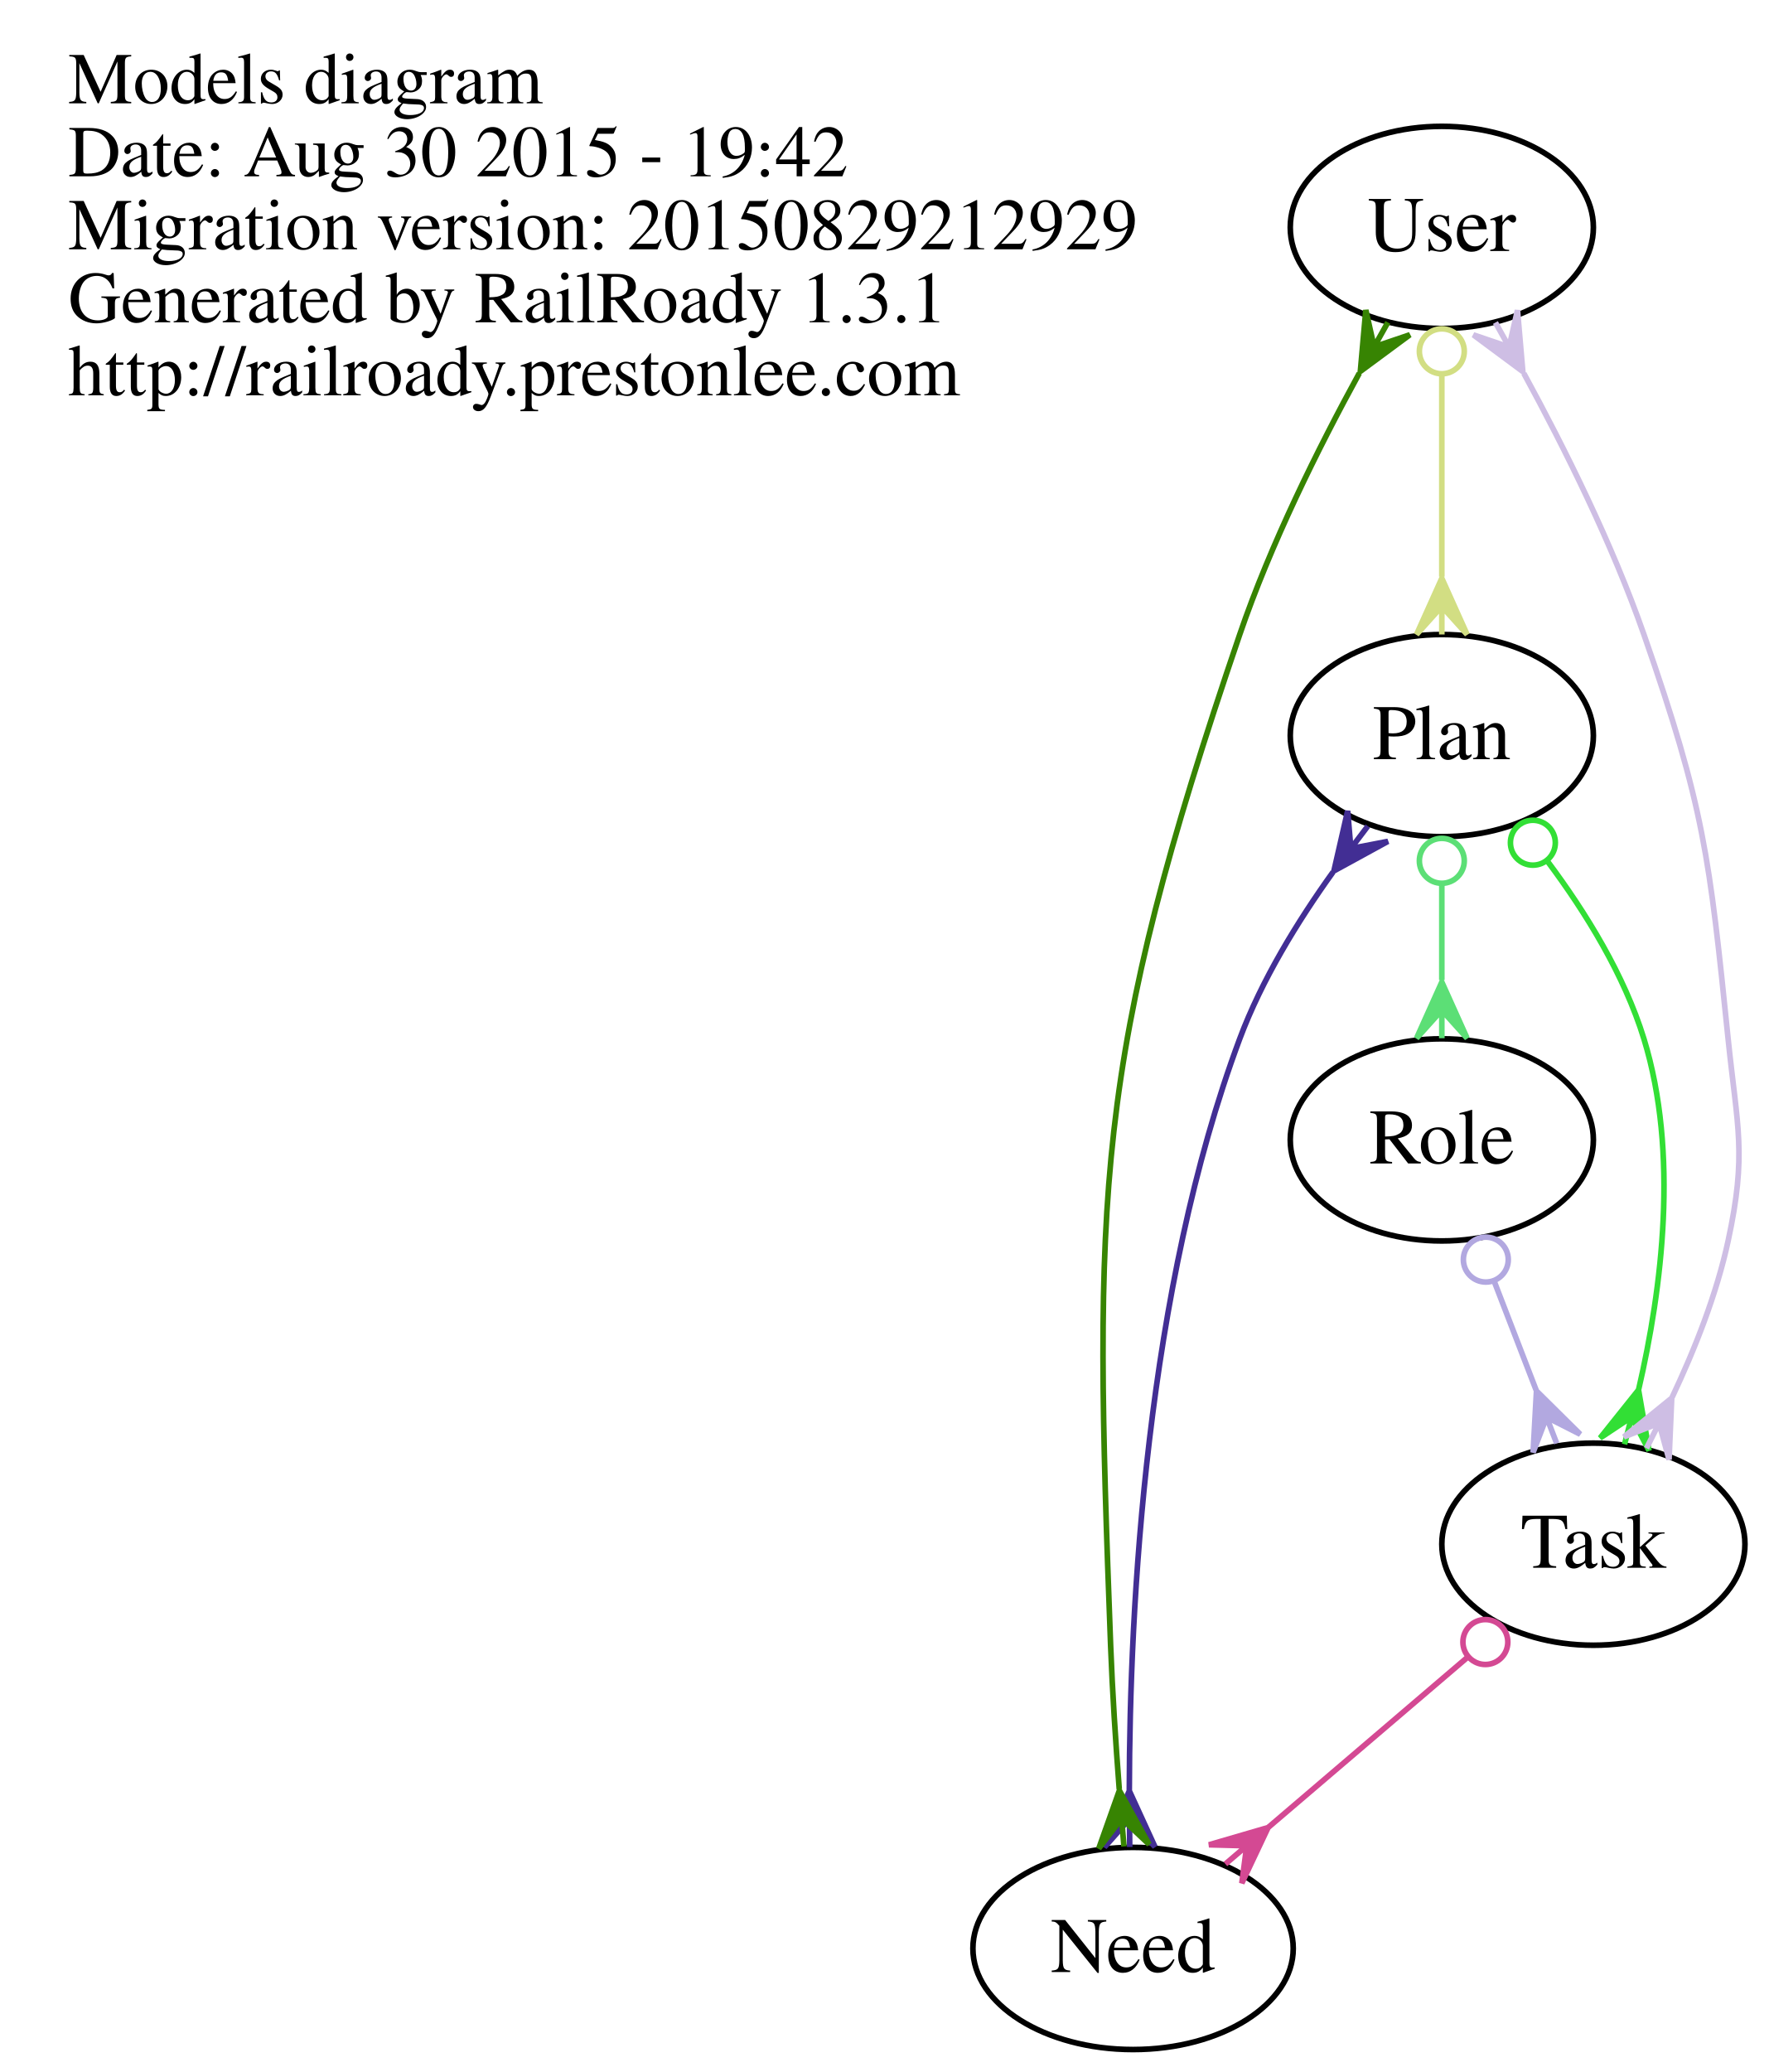
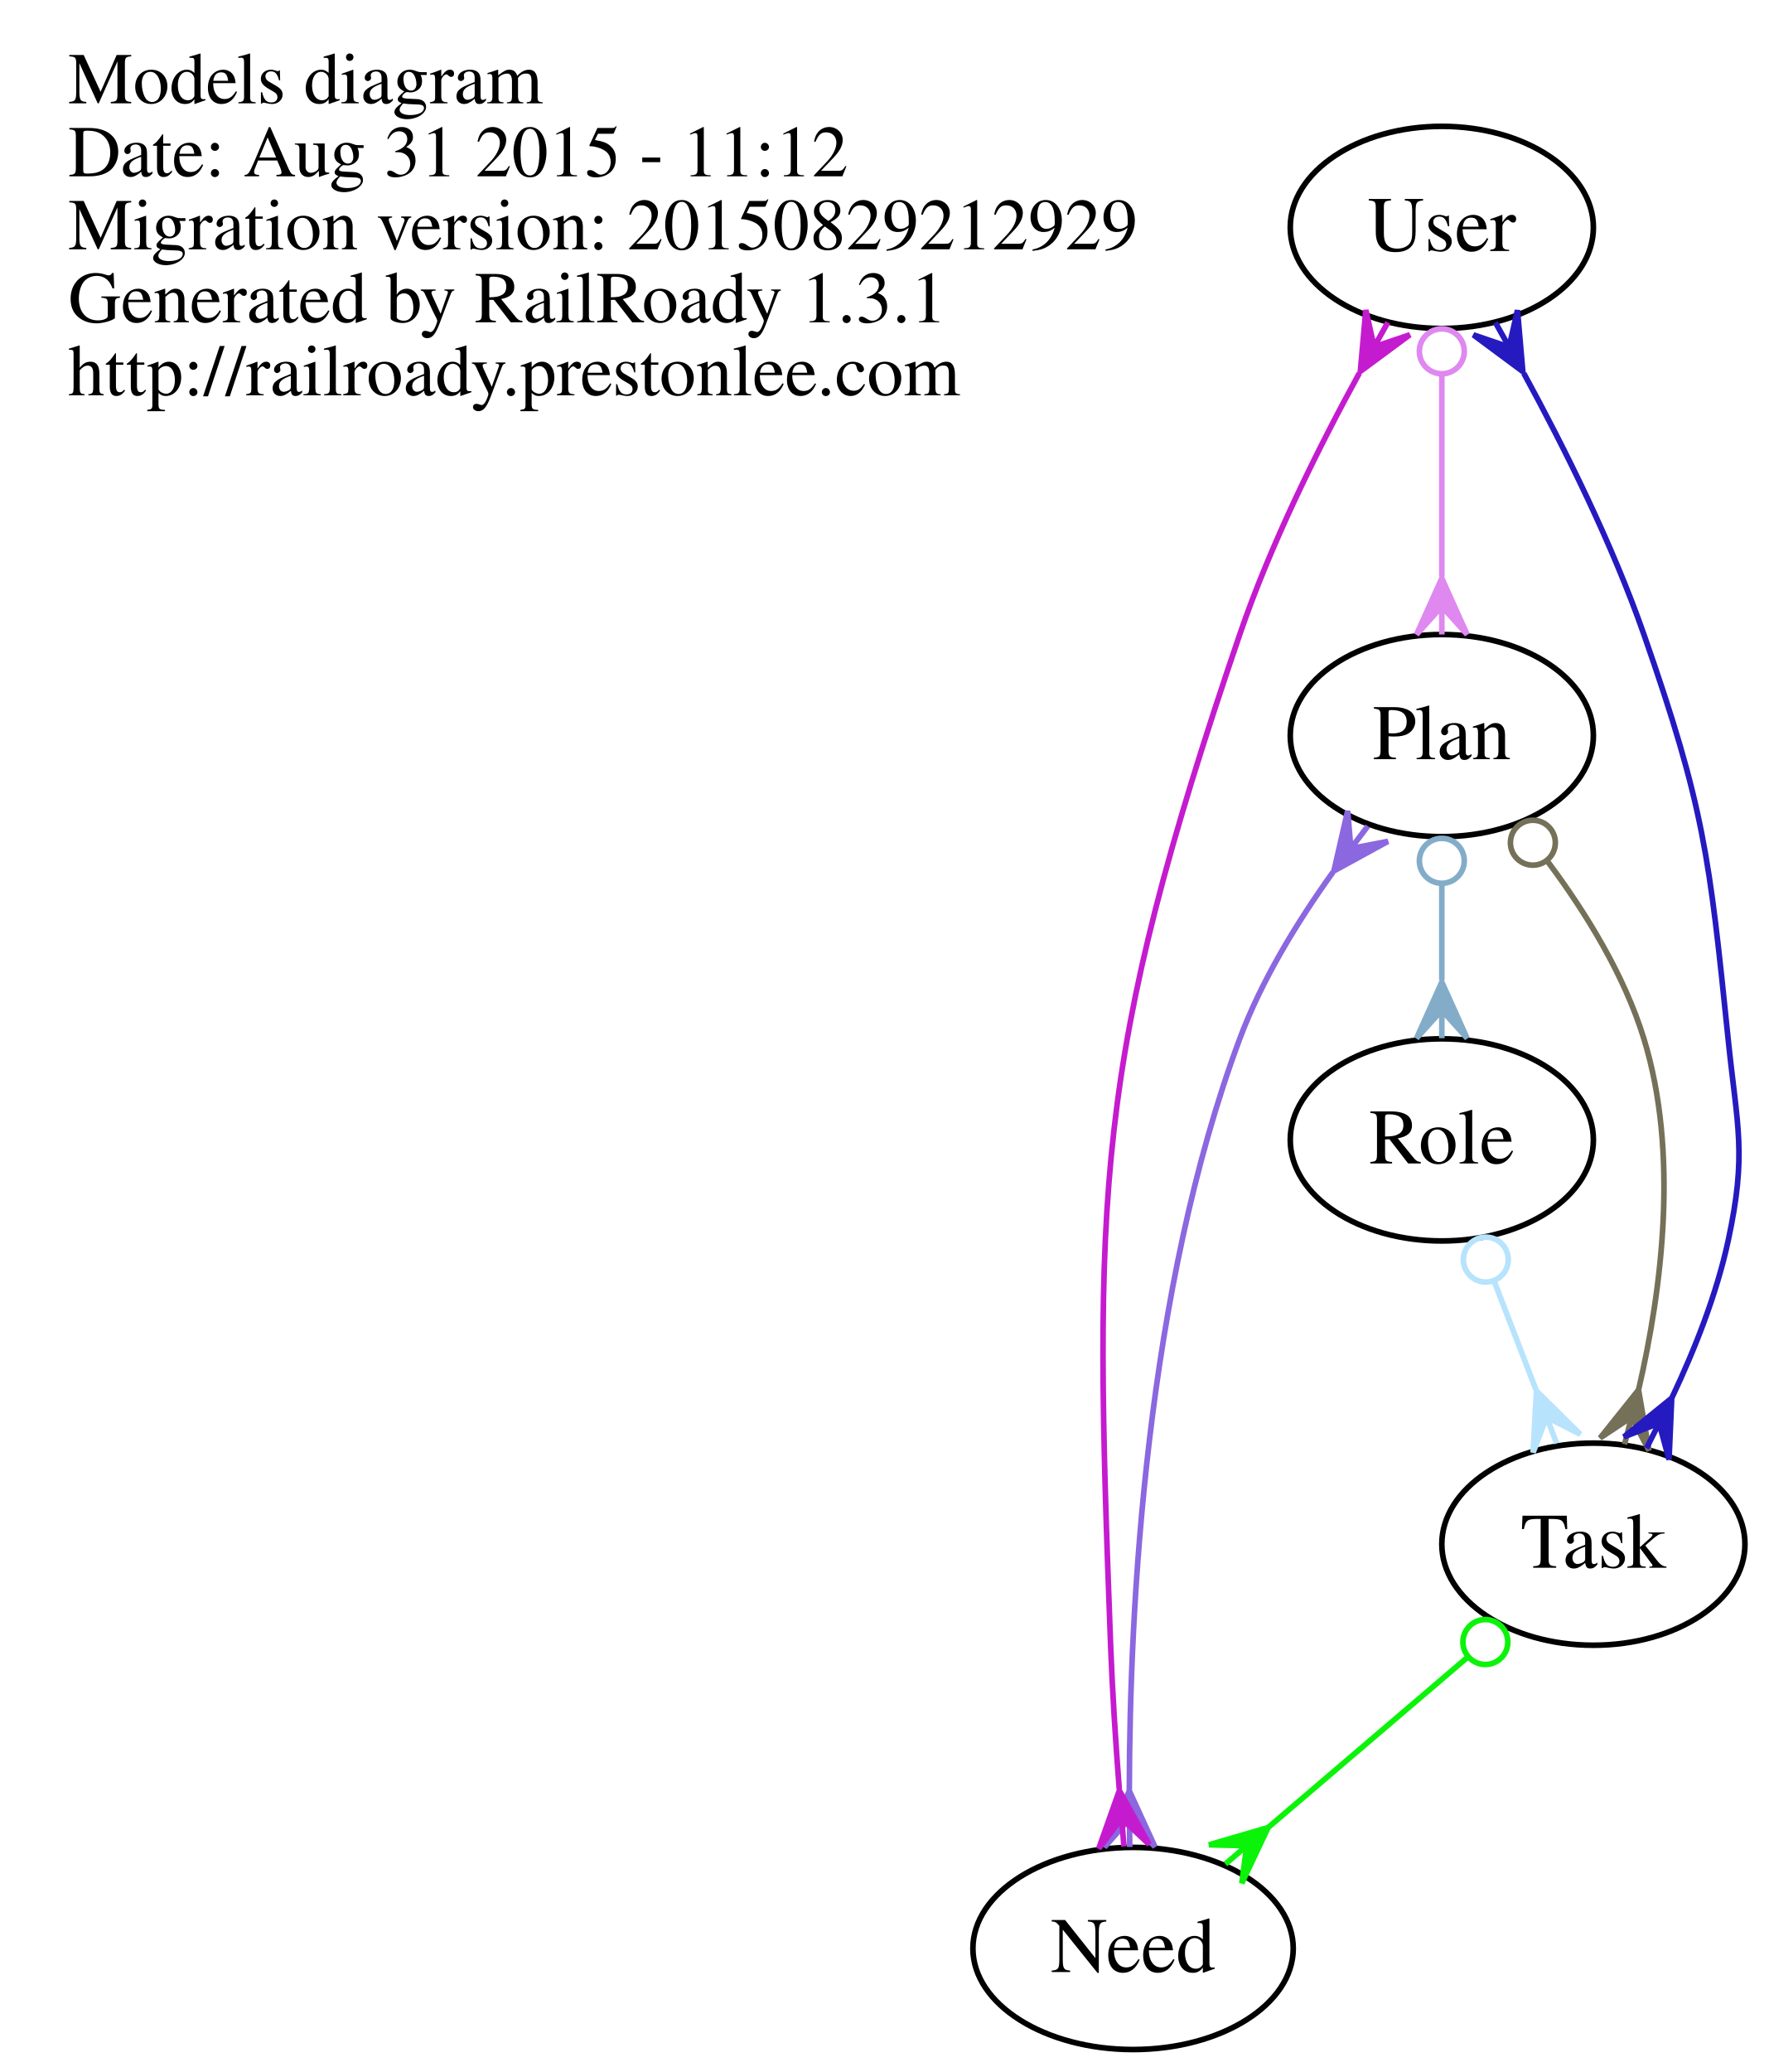
<svg xmlns="http://www.w3.org/2000/svg" width="315pt" height="369pt" viewBox="0.00 0.00 314.69 369.00">
  <g id="graph0" class="graph" transform="scale(1 1) rotate(0) translate(4 365)">
    <polygon fill="none" stroke="none" points="-4,4 -4,-365 310.688,-365 310.688,4 -4,4" />
    <g id="node1" class="node">
      <text text-anchor="start" x="8" y="-346.6" font-family="Times,serif" font-size="13.00">Models diagram</text>
-       <text text-anchor="start" x="8" y="-333.6" font-family="Times,serif" font-size="13.00">Date: Aug 30 2015 - 19:42</text>
+       <text text-anchor="start" x="8" y="-333.6" font-family="Times,serif" font-size="13.00">Date: Aug 31 2015 - 11:12</text>
      <text text-anchor="start" x="8" y="-320.6" font-family="Times,serif" font-size="13.00">Migration version: 20150829212929</text>
      <text text-anchor="start" x="8" y="-307.6" font-family="Times,serif" font-size="13.00">Generated by RailRoady 1.3.1</text>
      <text text-anchor="start" x="8" y="-294.6" font-family="Times,serif" font-size="13.00">http://railroady.prestonlee.com</text>
    </g>
    <g id="node2" class="node">
      <ellipse fill="none" stroke="black" cx="197.688" cy="-18" rx="28.532" ry="18" />
      <text text-anchor="middle" x="197.688" y="-13.8" font-family="Times,serif" font-size="14.00">Need</text>
    </g>
    <g id="node3" class="node">
      <ellipse fill="none" stroke="black" cx="252.688" cy="-234" rx="27" ry="18" />
      <text text-anchor="middle" x="252.688" y="-229.8" font-family="Times,serif" font-size="14.00">Plan</text>
    </g>
    <g id="edge3" class="edge">
-       <path fill="none" stroke="#422e94" d="M233.301,-209.685C226.983,-200.892 220.595,-190.474 216.688,-180 199.983,-135.222 197.08,-79.012 197.018,-46.236" />
-       <polygon fill="#422e94" stroke="#422e94" points="233.467,-209.903 235.914,-220.593 236.484,-213.89 239.502,-217.877 239.502,-217.877 239.502,-217.877 236.484,-213.89 243.09,-215.161 233.467,-209.903 233.467,-209.903" />
-       <polygon fill="#422e94" stroke="#422e94" points="197.019,-46.07 201.59,-36.102 197.055,-41.07 197.09,-36.07 197.09,-36.07 197.09,-36.07 197.055,-41.07 192.59,-36.038 197.019,-46.07 197.019,-46.07" />
+       <path fill="none" stroke="#8b67e0" d="M233.301,-209.685C226.983,-200.892 220.595,-190.474 216.688,-180 199.983,-135.222 197.08,-79.012 197.018,-46.236" />
+       <polygon fill="#8b67e0" stroke="#8b67e0" points="233.467,-209.903 235.914,-220.593 236.484,-213.89 239.502,-217.877 239.502,-217.877 239.502,-217.877 236.484,-213.89 243.09,-215.161 233.467,-209.903 233.467,-209.903" />
+       <polygon fill="#8b67e0" stroke="#8b67e0" points="197.019,-46.07 201.59,-36.102 197.055,-41.07 197.09,-36.07 197.09,-36.07 197.09,-36.07 197.055,-41.07 192.59,-36.038 197.019,-46.07 197.019,-46.07" />
    </g>
    <g id="node4" class="node">
      <ellipse fill="none" stroke="black" cx="252.688" cy="-162" rx="27" ry="18" />
      <text text-anchor="middle" x="252.688" y="-157.8" font-family="Times,serif" font-size="14.00">Role</text>
    </g>
    <g id="edge2" class="edge">
-       <path fill="none" stroke="#5cdf76" d="M252.688,-207.64C252.688,-202.063 252.688,-196.132 252.688,-190.476" />
-       <ellipse fill="none" stroke="#5cdf76" cx="252.688" cy="-211.697" rx="4" ry="4" />
-       <polygon fill="#5cdf76" stroke="#5cdf76" points="252.688,-190.104 257.188,-180.104 252.688,-185.104 252.688,-180.104 252.688,-180.104 252.688,-180.104 252.688,-185.104 248.188,-180.104 252.688,-190.104 252.688,-190.104" />
+       <path fill="none" stroke="#83acc9" d="M252.688,-207.64C252.688,-202.063 252.688,-196.132 252.688,-190.476" />
+       <ellipse fill="none" stroke="#83acc9" cx="252.688" cy="-211.697" rx="4" ry="4" />
+       <polygon fill="#83acc9" stroke="#83acc9" points="252.688,-190.104 257.188,-180.104 252.688,-185.104 252.688,-180.104 252.688,-180.104 252.688,-180.104 252.688,-185.104 248.188,-180.104 252.688,-190.104 252.688,-190.104" />
    </g>
    <g id="node5" class="node">
      <ellipse fill="none" stroke="black" cx="279.688" cy="-90" rx="27" ry="18" />
      <text text-anchor="middle" x="279.688" y="-85.8" font-family="Times,serif" font-size="14.00">Task</text>
    </g>
    <g id="edge1" class="edge">
-       <path fill="none" stroke="#32df35" d="M271.564,-211.543C278.354,-202.456 285.197,-191.353 288.688,-180 294.946,-159.65 291.92,-135.572 287.759,-117.595" />
-       <ellipse fill="none" stroke="#32df35" cx="268.909" cy="-214.923" rx="4" ry="4" />
-       <polygon fill="#32df35" stroke="#32df35" points="287.729,-117.475 289.598,-106.669 286.484,-112.632 285.24,-107.789 285.24,-107.789 285.24,-107.789 286.484,-112.632 280.881,-108.909 287.729,-117.475 287.729,-117.475" />
+       <path fill="none" stroke="#757058" d="M271.564,-211.543C278.354,-202.456 285.197,-191.353 288.688,-180 294.946,-159.65 291.92,-135.572 287.759,-117.595" />
+       <ellipse fill="none" stroke="#757058" cx="268.909" cy="-214.923" rx="4" ry="4" />
+       <polygon fill="#757058" stroke="#757058" points="287.729,-117.475 289.598,-106.669 286.484,-112.632 285.24,-107.789 285.24,-107.789 285.24,-107.789 286.484,-112.632 280.881,-108.909 287.729,-117.475 287.729,-117.475" />
    </g>
    <g id="edge4" class="edge">
-       <path fill="none" stroke="#b2a8e0" d="M262.031,-136.778C264.435,-130.544 267.035,-123.805 269.48,-117.463" />
-       <ellipse fill="none" stroke="#b2a8e0" cx="260.526" cy="-140.679" rx="4" ry="4" />
-       <polygon fill="#b2a8e0" stroke="#b2a8e0" points="269.549,-117.286 277.346,-109.576 271.348,-112.621 273.147,-107.956 273.147,-107.956 273.147,-107.956 271.348,-112.621 268.949,-106.337 269.549,-117.286 269.549,-117.286" />
+       <path fill="none" stroke="#b7e3fd" d="M262.031,-136.778C264.435,-130.544 267.035,-123.805 269.48,-117.463" />
+       <ellipse fill="none" stroke="#b7e3fd" cx="260.526" cy="-140.679" rx="4" ry="4" />
+       <polygon fill="#b7e3fd" stroke="#b7e3fd" points="269.549,-117.286 277.346,-109.576 271.348,-112.621 273.147,-107.956 273.147,-107.956 273.147,-107.956 271.348,-112.621 268.949,-106.337 269.549,-117.286 269.549,-117.286" />
    </g>
    <g id="edge5" class="edge">
-       <path fill="none" stroke="#d44993" d="M257.116,-69.731C246.163,-60.382 232.995,-49.141 221.841,-39.619" />
-       <ellipse fill="none" stroke="#d44993" cx="260.445" cy="-72.573" rx="4" ry="4" />
-       <polygon fill="#d44993" stroke="#d44993" points="221.741,-39.533 217.057,-29.618 217.938,-36.287 214.135,-33.041 214.135,-33.041 214.135,-33.041 217.938,-36.287 211.214,-36.463 221.741,-39.533 221.741,-39.533" />
+       <path fill="none" stroke="#0cf30a" d="M257.116,-69.731C246.163,-60.382 232.995,-49.141 221.841,-39.619" />
+       <ellipse fill="none" stroke="#0cf30a" cx="260.445" cy="-72.573" rx="4" ry="4" />
+       <polygon fill="#0cf30a" stroke="#0cf30a" points="221.741,-39.533 217.057,-29.618 217.938,-36.287 214.135,-33.041 214.135,-33.041 214.135,-33.041 217.938,-36.287 211.214,-36.463 221.741,-39.533 221.741,-39.533" />
    </g>
    <g id="node6" class="node">
      <ellipse fill="none" stroke="black" cx="252.688" cy="-324.5" rx="27" ry="18" />
      <text text-anchor="middle" x="252.688" y="-320.3" font-family="Times,serif" font-size="14.00">User</text>
    </g>
    <g id="edge8" class="edge">
-       <path fill="none" stroke="#378402" d="M237.985,-298.529C230.646,-285.122 222.184,-268.086 216.688,-252 190.611,-175.682 190.651,-152.593 193.688,-72 194.002,-63.665 194.593,-54.608 195.226,-46.379" />
-       <polygon fill="#378402" stroke="#378402" points="238.175,-298.866 239.149,-309.788 240.624,-303.225 243.073,-307.584 243.073,-307.584 243.073,-307.584 240.624,-303.225 246.996,-305.38 238.175,-298.866 238.175,-298.866" />
-       <polygon fill="#378402" stroke="#378402" points="195.246,-46.134 200.548,-36.535 195.654,-41.151 196.063,-36.167 196.063,-36.167 196.063,-36.167 195.654,-41.151 191.578,-35.8 195.246,-46.134 195.246,-46.134" />
+       <path fill="none" stroke="#c51bcf" d="M237.985,-298.529C230.646,-285.122 222.184,-268.086 216.688,-252 190.611,-175.682 190.651,-152.593 193.688,-72 194.002,-63.665 194.593,-54.608 195.226,-46.379" />
+       <polygon fill="#c51bcf" stroke="#c51bcf" points="238.175,-298.866 239.149,-309.788 240.624,-303.225 243.073,-307.584 243.073,-307.584 243.073,-307.584 240.624,-303.225 246.996,-305.38 238.175,-298.866 238.175,-298.866" />
+       <polygon fill="#c51bcf" stroke="#c51bcf" points="195.246,-46.134 200.548,-36.535 195.654,-41.151 196.063,-36.167 196.063,-36.167 196.063,-36.167 195.654,-41.151 191.578,-35.8 195.246,-46.134 195.246,-46.134" />
    </g>
    <g id="edge6" class="edge">
-       <path fill="none" stroke="#d2de83" d="M252.688,-298.189C252.688,-286.971 252.688,-273.752 252.688,-262.311" />
-       <ellipse fill="none" stroke="#d2de83" cx="252.688" cy="-302.436" rx="4" ry="4" />
-       <polygon fill="#d2de83" stroke="#d2de83" points="252.688,-262.011 257.188,-252.011 252.688,-257.011 252.688,-252.011 252.688,-252.011 252.688,-252.011 252.688,-257.011 248.188,-252.011 252.688,-262.011 252.688,-262.011" />
+       <path fill="none" stroke="#df88f0" d="M252.688,-298.189C252.688,-286.971 252.688,-273.752 252.688,-262.311" />
+       <ellipse fill="none" stroke="#df88f0" cx="252.688" cy="-302.436" rx="4" ry="4" />
+       <polygon fill="#df88f0" stroke="#df88f0" points="252.688,-262.011 257.188,-252.011 252.688,-257.011 252.688,-252.011 252.688,-252.011 252.688,-252.011 252.688,-257.011 248.188,-252.011 252.688,-262.011 252.688,-262.011" />
    </g>
    <g id="edge7" class="edge">
-       <path fill="none" stroke="#cebee4" d="M267.302,-298.499C274.617,-285.084 283.084,-268.049 288.688,-252 299.463,-221.14 300.337,-212.515 303.688,-180 305.328,-164.084 307.064,-159.64 303.688,-144 301.644,-134.531 297.763,-124.718 293.708,-116.148" />
-       <polygon fill="#cebee4" stroke="#cebee4" points="267.116,-298.832 258.309,-305.366 264.676,-303.197 262.237,-307.561 262.237,-307.561 262.237,-307.561 264.676,-303.197 266.165,-309.757 267.116,-298.832 267.116,-298.832" />
-       <polygon fill="#cebee4" stroke="#cebee4" points="293.642,-116.017 293.165,-105.061 291.394,-111.551 289.145,-107.085 289.145,-107.085 289.145,-107.085 291.394,-111.551 285.126,-109.109 293.642,-116.017 293.642,-116.017" />
+       <path fill="none" stroke="#251ac0" d="M267.302,-298.499C274.617,-285.084 283.084,-268.049 288.688,-252 299.463,-221.14 300.337,-212.515 303.688,-180 305.328,-164.084 307.064,-159.64 303.688,-144 301.644,-134.531 297.763,-124.718 293.708,-116.148" />
+       <polygon fill="#251ac0" stroke="#251ac0" points="267.116,-298.832 258.309,-305.366 264.676,-303.197 262.237,-307.561 262.237,-307.561 262.237,-307.561 264.676,-303.197 266.165,-309.757 267.116,-298.832 267.116,-298.832" />
+       <polygon fill="#251ac0" stroke="#251ac0" points="293.642,-116.017 293.165,-105.061 291.394,-111.551 289.145,-107.085 289.145,-107.085 289.145,-107.085 291.394,-111.551 285.126,-109.109 293.642,-116.017 293.642,-116.017" />
    </g>
  </g>
</svg>
